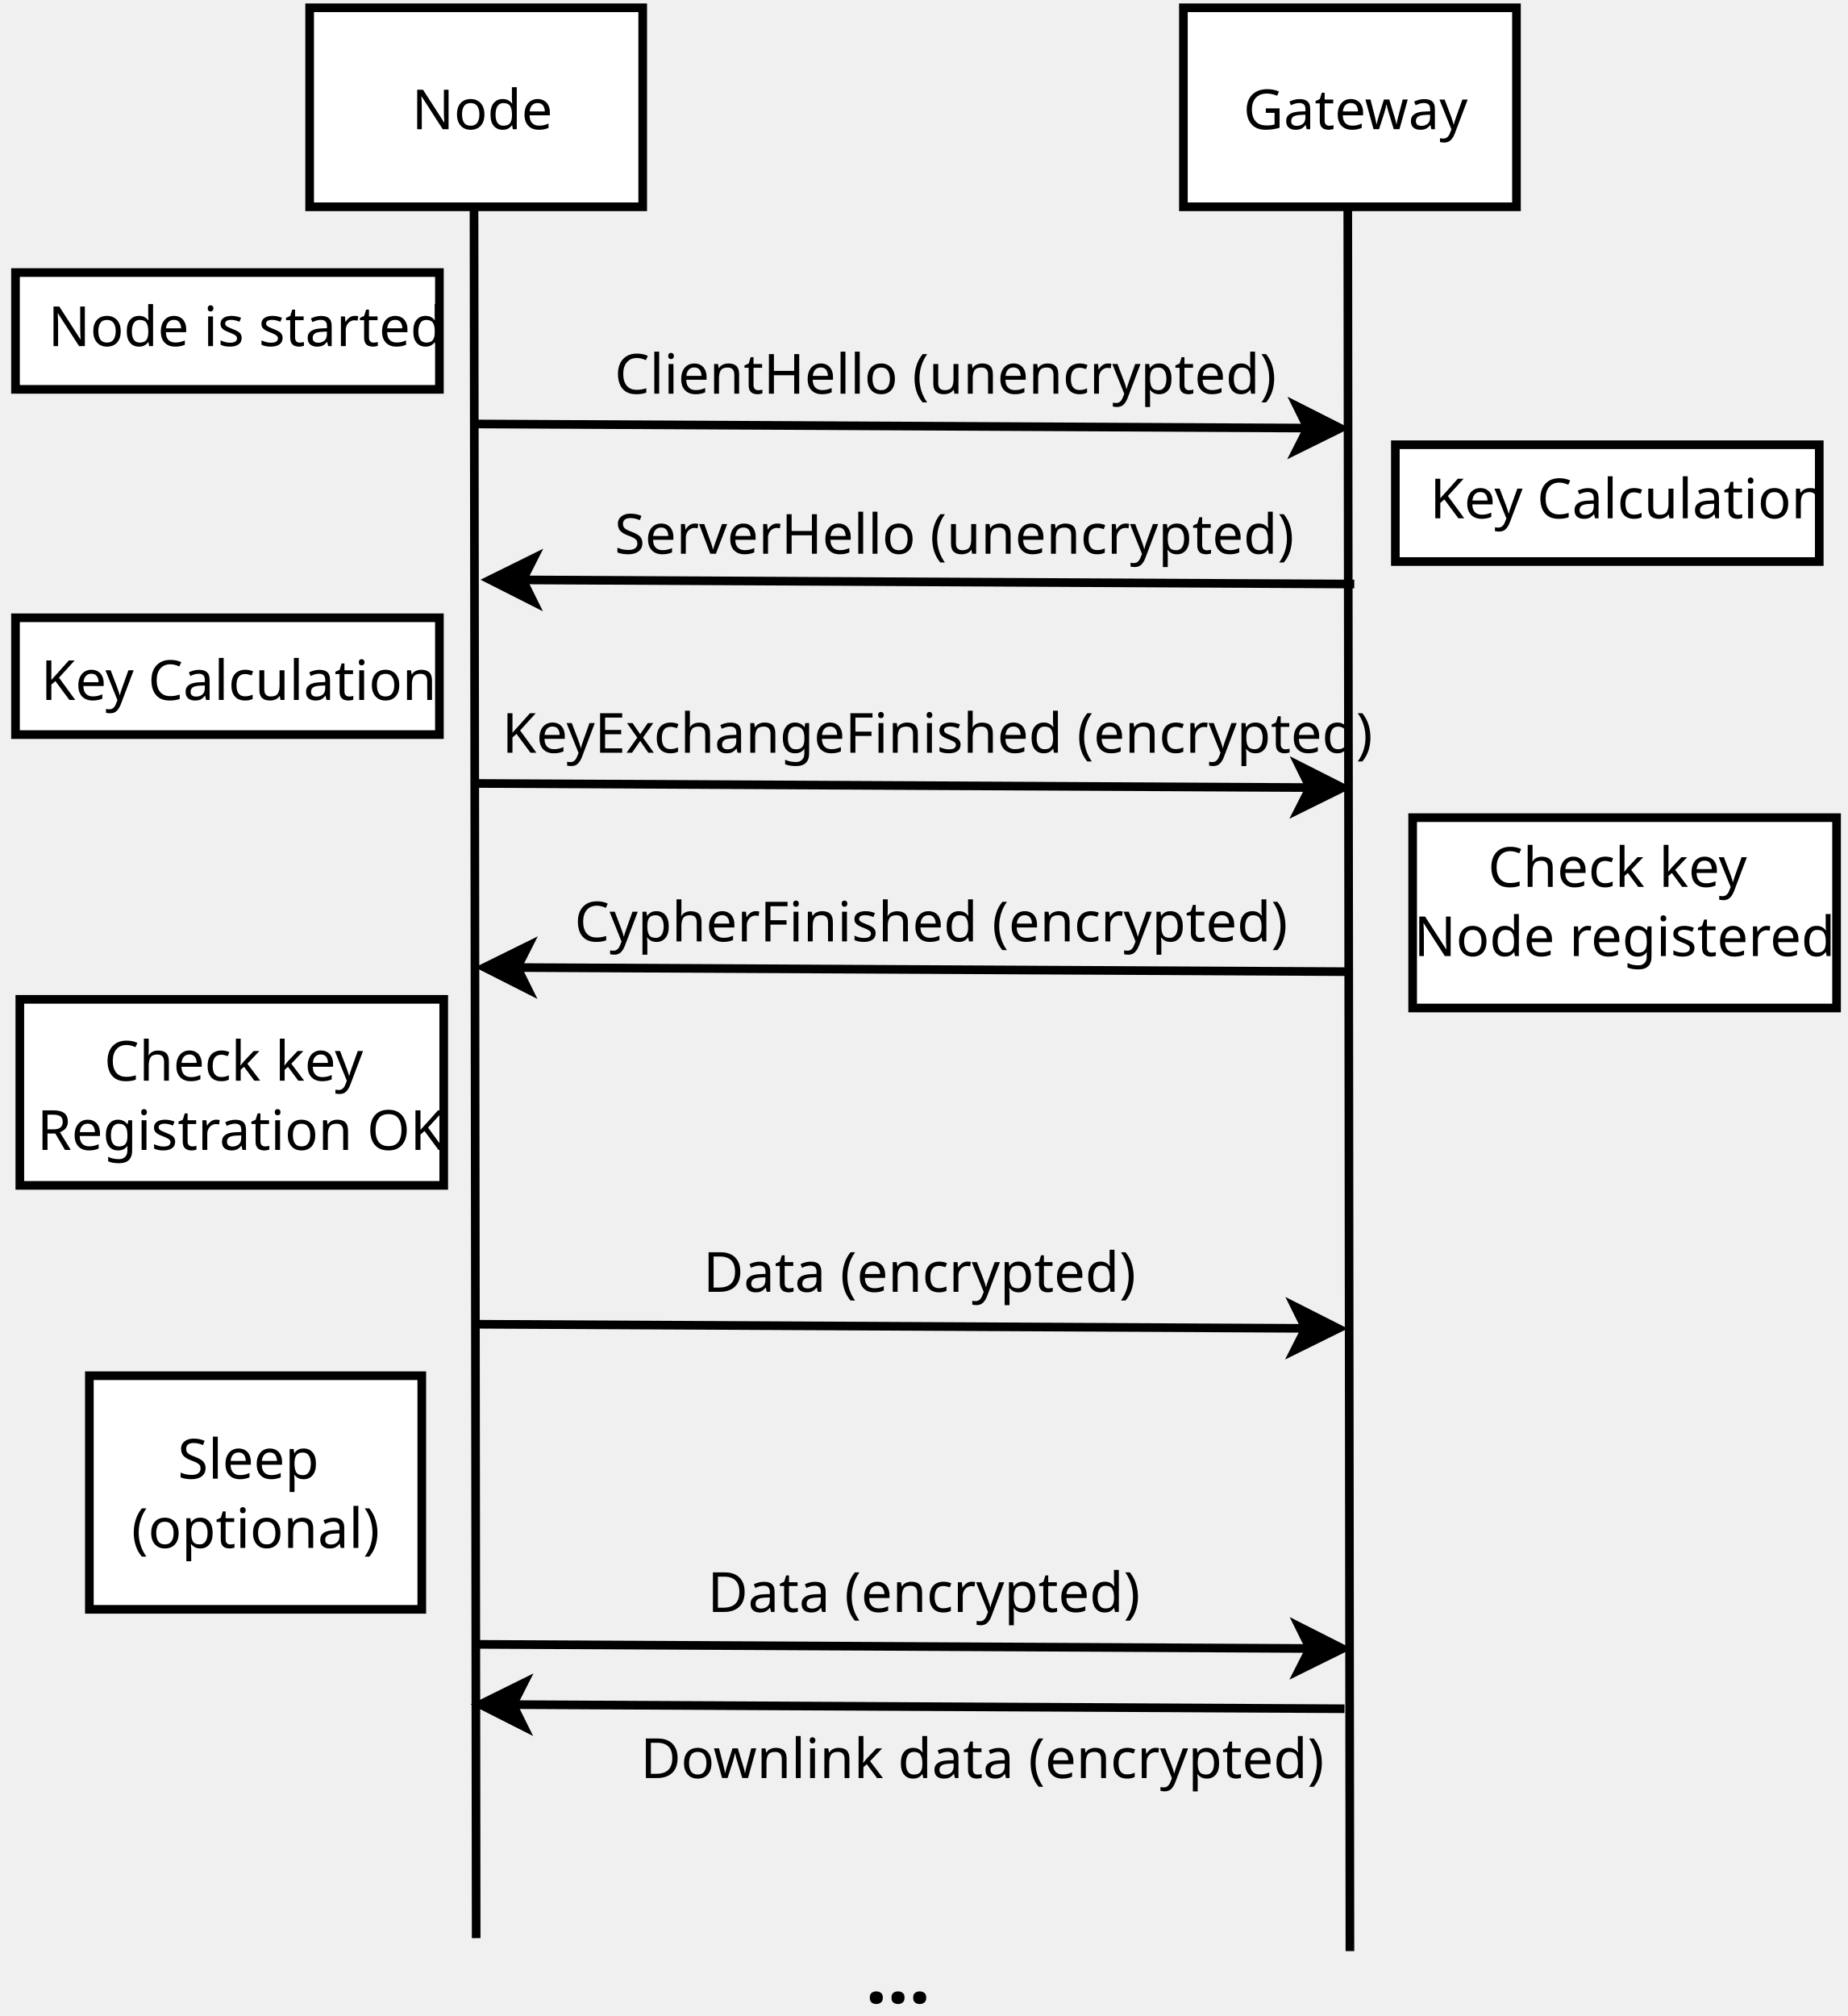
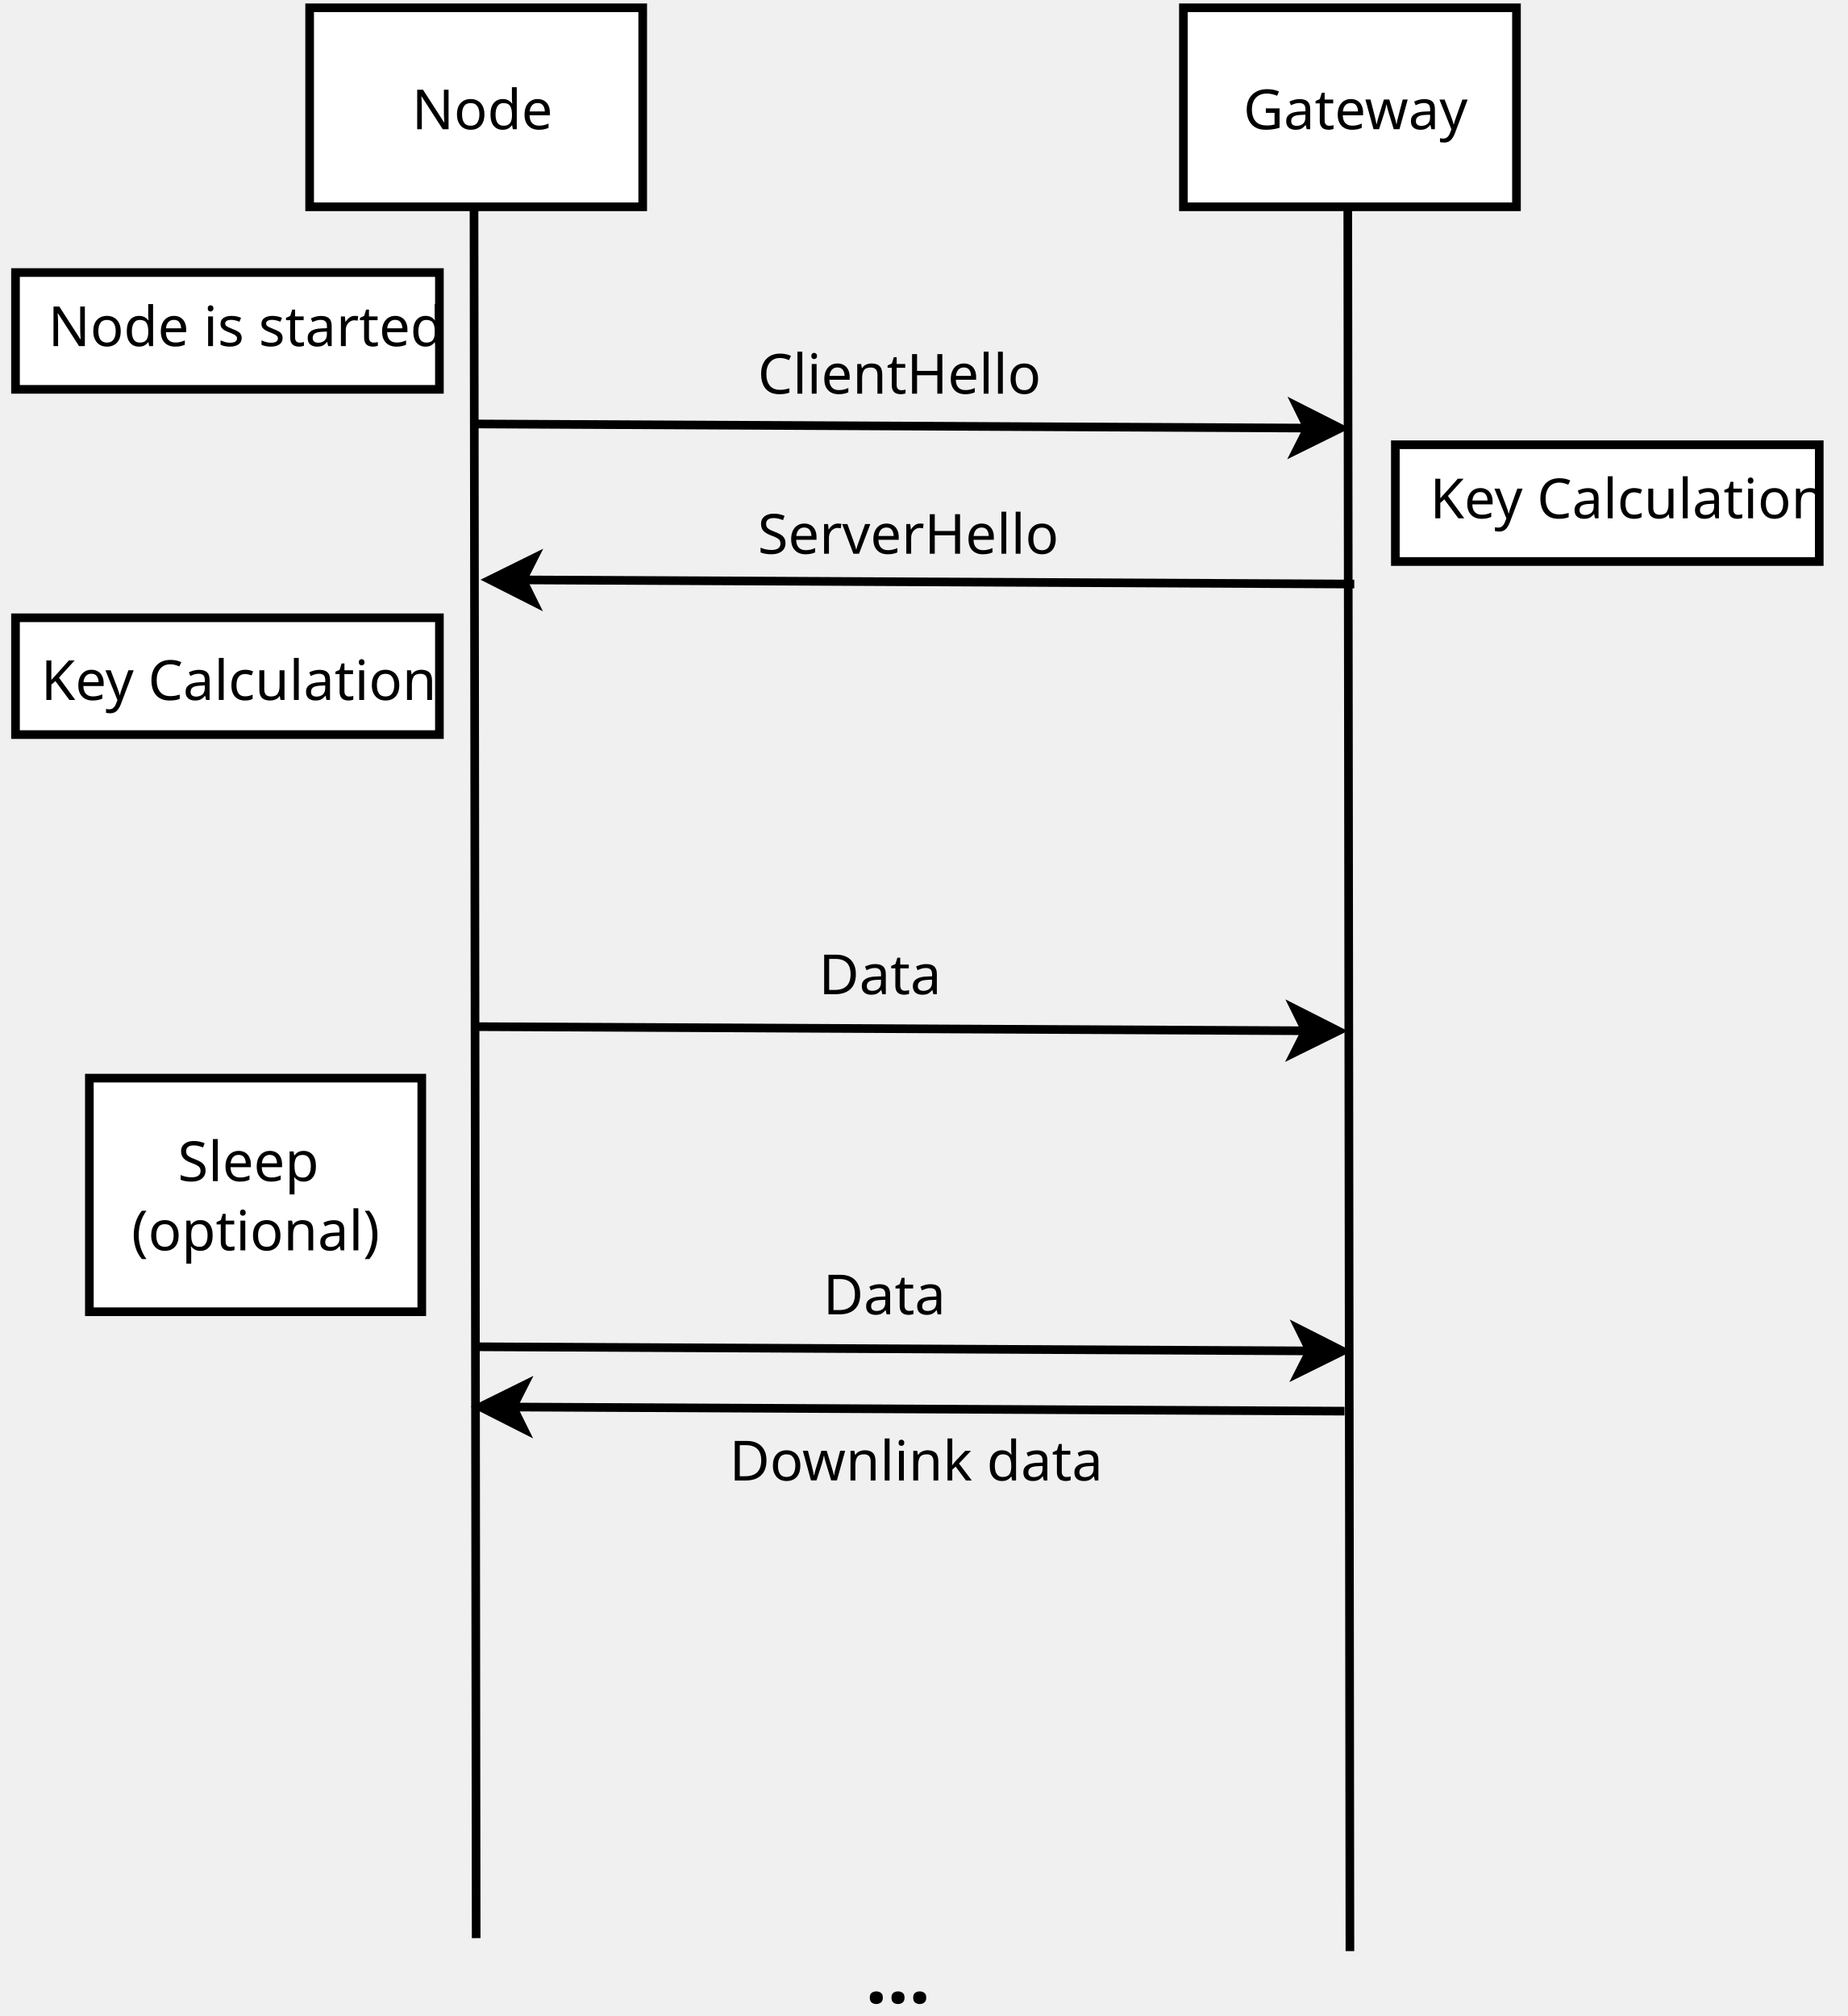
- <svg xmlns="http://www.w3.org/2000/svg" width="22cm" height="24cm" viewBox="249 92 423 466">
-   <g>
-     <rect style="fill: #ffffff" x="250.5" y="155" width="98" height="27" />
-     <rect style="fill: none; fill-opacity:0; stroke-width: 2; stroke: #000000" x="250.5" y="155" width="98" height="27" />
+ <svg xmlns="http://www.w3.org/2000/svg" width="22cm" height="24cm" viewBox="249 92 423 466" version="1.1" id="svg5816">
+   <defs id="defs5820" />
+   <g id="g5634">
+     <rect style="fill: #ffffff" x="250.5" y="155" width="98" height="27" id="rect5630" />
+     <rect style="fill: none; fill-opacity:0; stroke-width: 2; stroke: #000000" x="250.5" y="155" width="98" height="27" id="rect5632" />
  </g>
-   <line style="fill: none; fill-opacity:0; stroke-width: 2; stroke: #000000" x1="356.5" y1="139" x2="357" y2="540" />
-   <line style="fill: none; fill-opacity:0; stroke-width: 2; stroke: #000000" x1="558.5" y1="139" x2="559" y2="543" />
-   <text font-size="12.8" style="fill: #000000;text-anchor:start;font-family:sans-serif;font-style:normal;font-weight:normal" x="258.05" y="172">
-     <tspan x="258.05" y="172">Node is started</tspan>
+   <line style="fill: none; fill-opacity:0; stroke-width: 2; stroke: #000000" x1="356.5" y1="139" x2="357" y2="540" id="line5636" />
+   <line style="fill: none; fill-opacity:0; stroke-width: 2; stroke: #000000" x1="558.5" y1="139" x2="559" y2="543" id="line5638" />
+   <text font-size="12.8" style="fill: #000000;text-anchor:start;font-family:sans-serif;font-style:normal;font-weight:normal" x="258.05" y="172" id="text5642">
+     <tspan x="258.05" y="172" id="tspan5640">Node is started</tspan>
  </text>
-   <g>
-     <g>
-       <rect style="fill: #ffffff" x="520.5" y="93.8" width="77" height="46" />
-       <rect style="fill: none; fill-opacity:0; stroke-width: 2; stroke: #000000" x="520.5" y="93.8" width="77" height="46" />
+   <g id="g5654">
+     <g id="g5648">
+       <rect style="fill: #ffffff" x="520.5" y="93.8" width="77" height="46" id="rect5644" />
+       <rect style="fill: none; fill-opacity:0; stroke-width: 2; stroke: #000000" x="520.5" y="93.8" width="77" height="46" id="rect5646" />
    </g>
-     <text font-size="12.8" style="fill: #000000;text-anchor:start;font-family:sans-serif;font-style:normal;font-weight:normal" x="534.356" y="121.875">
-       <tspan x="534.356" y="121.875">Gateway</tspan>
+     <text font-size="12.8" style="fill: #000000;text-anchor:start;font-family:sans-serif;font-style:normal;font-weight:normal" x="534.356" y="121.875" id="text5652">
+       <tspan x="534.356" y="121.875" id="tspan5650">Gateway</tspan>
    </text>
  </g>
-   <g>
-     <g>
-       <rect style="fill: #ffffff" x="318.5" y="93.8" width="77" height="46" />
-       <rect style="fill: none; fill-opacity:0; stroke-width: 2; stroke: #000000" x="318.5" y="93.8" width="77" height="46" />
+   <g id="g5666">
+     <g id="g5660">
+       <rect style="fill: #ffffff" x="318.5" y="93.8" width="77" height="46" id="rect5656" />
+       <rect style="fill: none; fill-opacity:0; stroke-width: 2; stroke: #000000" x="318.5" y="93.8" width="77" height="46" id="rect5658" />
    </g>
-     <text font-size="12.8" style="fill: #000000;text-anchor:start;font-family:sans-serif;font-style:normal;font-weight:normal" x="342.132" y="121.875">
-       <tspan x="342.132" y="121.875">Node</tspan>
+     <text font-size="12.8" style="fill: #000000;text-anchor:start;font-family:sans-serif;font-style:normal;font-weight:normal" x="342.132" y="121.875" id="text5664">
+       <tspan x="342.132" y="121.875" id="tspan5662">Node</tspan>
    </text>
  </g>
-   <g>
-     <line style="fill: none; fill-opacity:0; stroke-width: 2; stroke: #000000" x1="357" y1="190" x2="549.264" y2="190.952" />
-     <polygon style="fill: #000000" points="556.764,190.989 546.739,195.939 549.264,190.952 546.789,185.939 " />
-     <polygon style="fill: none; fill-opacity:0; stroke-width: 2; stroke: #000000" points="556.764,190.989 546.739,195.939 549.264,190.952 546.789,185.939 " />
+   <g id="g5674">
+     <line style="fill: none; fill-opacity:0; stroke-width: 2; stroke: #000000" x1="357" y1="190" x2="549.264" y2="190.952" id="line5668" />
+     <polygon style="fill: #000000" points="556.764,190.989 546.739,195.939 549.264,190.952 546.789,185.939 " id="polygon5670" />
+     <polygon style="fill: none; fill-opacity:0; stroke-width: 2; stroke: #000000" points="556.764,190.989 546.739,195.939 549.264,190.952 546.789,185.939 " id="polygon5672" />
  </g>
-   <text font-size="12.8" style="fill: #000000;text-anchor:start;font-family:sans-serif;font-style:normal;font-weight:normal" x="389" y="183">
-     <tspan x="389" y="183">ClientHello (unencrypted)</tspan>
+   <text font-size="12.8" style="font-style:normal;font-weight:normal;font-size:12.8px;font-family:sans-serif;text-anchor:start;fill:#000000" x="422.088" y="183" id="text5678">
+     <tspan x="422.088" y="183" id="tspan5676">ClientHello</tspan>
  </text>
-   <g>
-     <rect style="fill: #ffffff" x="569.5" y="194.8" width="98" height="27" />
-     <rect style="fill: none; fill-opacity:0; stroke-width: 2; stroke: #000000" x="569.5" y="194.8" width="98" height="27" />
+   <g id="g5684">
+     <rect style="fill: #ffffff" x="569.5" y="194.8" width="98" height="27" id="rect5680" />
+     <rect style="fill: none; fill-opacity:0; stroke-width: 2; stroke: #000000" x="569.5" y="194.8" width="98" height="27" id="rect5682" />
  </g>
-   <text font-size="12.8" style="fill: #000000;text-anchor:start;font-family:sans-serif;font-style:normal;font-weight:normal" x="577.5" y="211.8">
-     <tspan x="577.5" y="211.8">Key Calculation</tspan>
+   <text font-size="12.8" style="fill: #000000;text-anchor:start;font-family:sans-serif;font-style:normal;font-weight:normal" x="577.5" y="211.8" id="text5688">
+     <tspan x="577.5" y="211.8" id="tspan5686">Key Calculation</tspan>
  </text>
-   <g>
-     <line style="fill: none; fill-opacity:0; stroke-width: 2; stroke: #000000" x1="560" y1="227" x2="367.736" y2="226.048" />
-     <polygon style="fill: #000000" points="360.236,226.011 370.261,221.061 367.736,226.048 370.211,231.061 " />
-     <polygon style="fill: none; fill-opacity:0; stroke-width: 2; stroke: #000000" points="360.236,226.011 370.261,221.061 367.736,226.048 370.211,231.061 " />
+   <g id="g5696">
+     <line style="fill: none; fill-opacity:0; stroke-width: 2; stroke: #000000" x1="560" y1="227" x2="367.736" y2="226.048" id="line5690" />
+     <polygon style="fill: #000000" points="360.236,226.011 370.261,221.061 367.736,226.048 370.211,231.061 " id="polygon5692" />
+     <polygon style="fill: none; fill-opacity:0; stroke-width: 2; stroke: #000000" points="360.236,226.011 370.261,221.061 367.736,226.048 370.211,231.061 " id="polygon5694" />
  </g>
-   <text font-size="12.8" style="fill: #000000;text-anchor:start;font-family:sans-serif;font-style:normal;font-weight:normal" x="389" y="220">
-     <tspan x="389" y="220">ServerHello (unencrypted)</tspan>
+   <text font-size="12.8" style="font-style:normal;font-weight:normal;font-size:12.8px;font-family:sans-serif;text-anchor:start;fill:#000000" x="422.088" y="220" id="text5700">
+     <tspan x="422.088" y="220" id="tspan5698">ServerHello</tspan>
  </text>
-   <g>
-     <rect style="fill: #ffffff" x="250.5" y="234.8" width="98" height="27" />
-     <rect style="fill: none; fill-opacity:0; stroke-width: 2; stroke: #000000" x="250.5" y="234.8" width="98" height="27" />
+   <g id="g5706">
+     <rect style="fill: #ffffff" x="250.5" y="234.8" width="98" height="27" id="rect5702" />
+     <rect style="fill: none; fill-opacity:0; stroke-width: 2; stroke: #000000" x="250.5" y="234.8" width="98" height="27" id="rect5704" />
  </g>
-   <text font-size="12.8" style="fill: #000000;text-anchor:start;font-family:sans-serif;font-style:normal;font-weight:normal" x="256.4" y="253.8">
-     <tspan x="256.4" y="253.8">Key Calculation</tspan>
+   <text font-size="12.8" style="fill: #000000;text-anchor:start;font-family:sans-serif;font-style:normal;font-weight:normal" x="256.4" y="253.8" id="text5710">
+     <tspan x="256.4" y="253.8" id="tspan5708">Key Calculation</tspan>
  </text>
-   <g>
-     <line style="fill: none; fill-opacity:0; stroke-width: 2; stroke: #000000" x1="357.504" y1="273.096" x2="549.768" y2="274.048" />
-     <polygon style="fill: #000000" points="557.268,274.085 547.243,279.035 549.768,274.048 547.293,269.035 " />
-     <polygon style="fill: none; fill-opacity:0; stroke-width: 2; stroke: #000000" points="557.268,274.085 547.243,279.035 549.768,274.048 547.293,269.035 " />
+   <g id="g5766" transform="translate(0,-68.78793)">
+     <line style="fill:none;fill-opacity:0;stroke:#000000;stroke-width:2" x1="356.504" y1="398.096" x2="548.768" y2="399.048" id="line5760" />
+     <polygon style="fill:#000000" points="546.243,404.035 548.768,399.048 546.293,394.035 556.268,399.085 " id="polygon5762" />
+     <polygon style="fill:none;fill-opacity:0;stroke:#000000;stroke-width:2" points="546.243,404.035 548.768,399.048 546.293,394.035 556.268,399.085 " id="polygon5764" />
  </g>
-   <text font-size="12.8" style="fill: #000000;text-anchor:start;font-family:sans-serif;font-style:normal;font-weight:normal" x="363" y="266">
-     <tspan x="363" y="266">KeyExchangeFinished (encrypted)</tspan>
+   <text font-size="12.8" style="fill: #000000;text-anchor:start;font-family:sans-serif;font-style:normal;font-weight:normal" x="432" y="296" id="text5770">
+     <tspan x="432" y="296" id="tspan5768" />
  </text>
-   <g>
-     <line style="fill: none; fill-opacity:0; stroke-width: 2; stroke: #000000" x1="558.736" y1="316.6" x2="366.472" y2="315.648" />
-     <polygon style="fill: #000000" points="358.972,315.611 368.997,310.661 366.472,315.648 368.947,320.661 " />
-     <polygon style="fill: none; fill-opacity:0; stroke-width: 2; stroke: #000000" points="358.972,315.611 368.997,310.661 366.472,315.648 368.947,320.661 " />
+   <text font-size="12.8" style="font-style:normal;font-weight:normal;font-size:12.8px;font-family:sans-serif;text-anchor:start;fill:#000000" x="436.214" y="321.812" id="text5774">
+     <tspan x="436.214" y="321.812" id="tspan5772">Data</tspan>
+   </text>
+   <g id="g5782" transform="translate(0,-68.78793)">
+     <line style="fill:none;fill-opacity:0;stroke:#000000;stroke-width:2" x1="357.504" y1="472.096" x2="549.768" y2="473.048" id="line5776" />
+     <polygon style="fill:#000000" points="547.243,478.035 549.768,473.048 547.293,468.035 557.268,473.085 " id="polygon5778" />
+     <polygon style="fill:none;fill-opacity:0;stroke:#000000;stroke-width:2" points="547.243,478.035 549.768,473.048 547.293,468.035 557.268,473.085 " id="polygon5780" />
  </g>
-   <text font-size="12.8" style="fill: #000000;text-anchor:start;font-family:sans-serif;font-style:normal;font-weight:normal" x="379.736" y="309.6">
-     <tspan x="379.736" y="309.6">CypherFinished (encrypted)</tspan>
+   <text font-size="12.8" style="font-style:normal;font-weight:normal;font-size:12.8px;font-family:sans-serif;text-anchor:start;fill:#000000" x="437.214" y="395.812" id="text5786">
+     <tspan x="437.214" y="395.812" id="tspan5784">Data</tspan>
  </text>
-   <g>
-     <rect style="fill: #ffffff" x="573.5" y="281" width="98" height="44" />
-     <rect style="fill: none; fill-opacity:0; stroke-width: 2; stroke: #000000" x="573.5" y="281" width="98" height="44" />
-   </g>
-   <text font-size="12.8" style="fill: #000000;text-anchor:middle;font-family:sans-serif;font-style:normal;font-weight:normal" x="622.5" y="297">
-     <tspan x="622.5" y="297">Check key</tspan>
-     <tspan x="622.5" y="313">Node registered</tspan>
+   <text font-size="17.599" style="fill: #000000;text-anchor:start;font-family:sans-serif;font-style:normal;font-weight:700" x="447" y="555" id="text5790">
+     <tspan x="447" y="555" id="tspan5788">...</tspan>
  </text>
-   <g>
-     <rect style="fill: #ffffff" x="251.5" y="323" width="98" height="43" />
-     <rect style="fill: none; fill-opacity:0; stroke-width: 2; stroke: #000000" x="251.5" y="323" width="98" height="43" />
-   </g>
-   <text font-size="12.8" style="fill: #000000;text-anchor:middle;font-family:sans-serif;font-style:normal;font-weight:normal" x="302.582" y="341.8">
-     <tspan x="302.582" y="341.8">Check key</tspan>
-     <tspan x="302.582" y="357.8">Registration OK</tspan>
-   </text>
-   <g>
-     <line style="fill: none; fill-opacity:0; stroke-width: 2; stroke: #000000" x1="356.504" y1="398.096" x2="548.768" y2="399.048" />
-     <polygon style="fill: #000000" points="556.268,399.085 546.243,404.035 548.768,399.048 546.293,394.035 " />
-     <polygon style="fill: none; fill-opacity:0; stroke-width: 2; stroke: #000000" points="556.268,399.085 546.243,404.035 548.768,399.048 546.293,394.035 " />
-   </g>
-   <text font-size="12.8" style="fill: #000000;text-anchor:start;font-family:sans-serif;font-style:normal;font-weight:normal" x="432" y="296">
-     <tspan x="432" y="296" />
-   </text>
-   <text font-size="12.8" style="fill: #000000;text-anchor:start;font-family:sans-serif;font-style:normal;font-weight:normal" x="409.5" y="390.6">
-     <tspan x="409.5" y="390.6">Data (encrypted)</tspan>
-   </text>
-   <g>
-     <line style="fill: none; fill-opacity:0; stroke-width: 2; stroke: #000000" x1="357.504" y1="472.096" x2="549.768" y2="473.048" />
-     <polygon style="fill: #000000" points="557.268,473.085 547.243,478.035 549.768,473.048 547.293,468.035 " />
-     <polygon style="fill: none; fill-opacity:0; stroke-width: 2; stroke: #000000" points="557.268,473.085 547.243,478.035 549.768,473.048 547.293,468.035 " />
-   </g>
-   <text font-size="12.8" style="fill: #000000;text-anchor:start;font-family:sans-serif;font-style:normal;font-weight:normal" x="410.5" y="464.6">
-     <tspan x="410.5" y="464.6">Data (encrypted)</tspan>
-   </text>
-   <text font-size="17.599" style="fill: #000000;text-anchor:start;font-family:sans-serif;font-style:normal;font-weight:700" x="447" y="555">
-     <tspan x="447" y="555">...</tspan>
-   </text>
-   <g>
-     <rect style="fill: #ffffff" x="267.576" y="410" width="76.85" height="54" />
-     <rect style="fill: none; fill-opacity:0; stroke-width: 2; stroke: #000000" x="267.576" y="410" width="76.85" height="54" />
-     <text font-size="12.8" style="fill: #000000;text-anchor:middle;font-family:sans-serif;font-style:normal;font-weight:normal" x="306.001" y="433.8">
-       <tspan x="306.001" y="433.8">Sleep</tspan>
-       <tspan x="306.001" y="449.8">(optional)</tspan>
+   <g id="g5802" transform="translate(0,-68.78793)">
+     <rect style="fill:#ffffff" x="267.576" y="410" width="76.85" height="54" id="rect5792" />
+     <rect style="fill:none;fill-opacity:0;stroke:#000000;stroke-width:2" x="267.576" y="410" width="76.85" height="54" id="rect5794" />
+     <text font-size="12.8" style="font-style:normal;font-weight:normal;font-size:12.8px;font-family:sans-serif;text-anchor:middle;fill:#000000" x="306.001" y="433.8" id="text5800">
+       <tspan x="306.001" y="433.8" id="tspan5796">Sleep</tspan>
+       <tspan x="306.001" y="449.8" id="tspan5798">(optional)</tspan>
    </text>
  </g>
-   <g>
-     <line style="fill: none; fill-opacity:0; stroke-width: 2; stroke: #000000" x1="557.736" y1="486.976" x2="365.472" y2="486.024" />
-     <polygon style="fill: #000000" points="357.972,485.987 367.997,481.036 365.472,486.024 367.947,491.036 " />
-     <polygon style="fill: none; fill-opacity:0; stroke-width: 2; stroke: #000000" points="357.972,485.987 367.997,481.036 365.472,486.024 367.947,491.036 " />
+   <g id="g5810" transform="translate(0,-68.78793)">
+     <line style="fill:none;fill-opacity:0;stroke:#000000;stroke-width:2" x1="557.736" y1="486.976" x2="365.472" y2="486.024" id="line5804" />
+     <polygon style="fill:#000000" points="367.997,481.036 365.472,486.024 367.947,491.036 357.972,485.987 " id="polygon5806" />
+     <polygon style="fill:none;fill-opacity:0;stroke:#000000;stroke-width:2" points="367.997,481.036 365.472,486.024 367.947,491.036 357.972,485.987 " id="polygon5808" />
  </g>
-   <text font-size="12.8" style="fill: #000000;text-anchor:start;font-family:sans-serif;font-style:normal;font-weight:normal" x="395" y="503">
-     <tspan x="395" y="503">Downlink data (encrypted)</tspan>
+   <text font-size="12.8" style="font-style:normal;font-weight:normal;font-size:12.8px;font-family:sans-serif;text-anchor:start;fill:#000000" x="415.549" y="434.212" id="text5814">
+     <tspan x="415.549" y="434.212" id="tspan5812">Downlink data</tspan>
  </text>
</svg>
